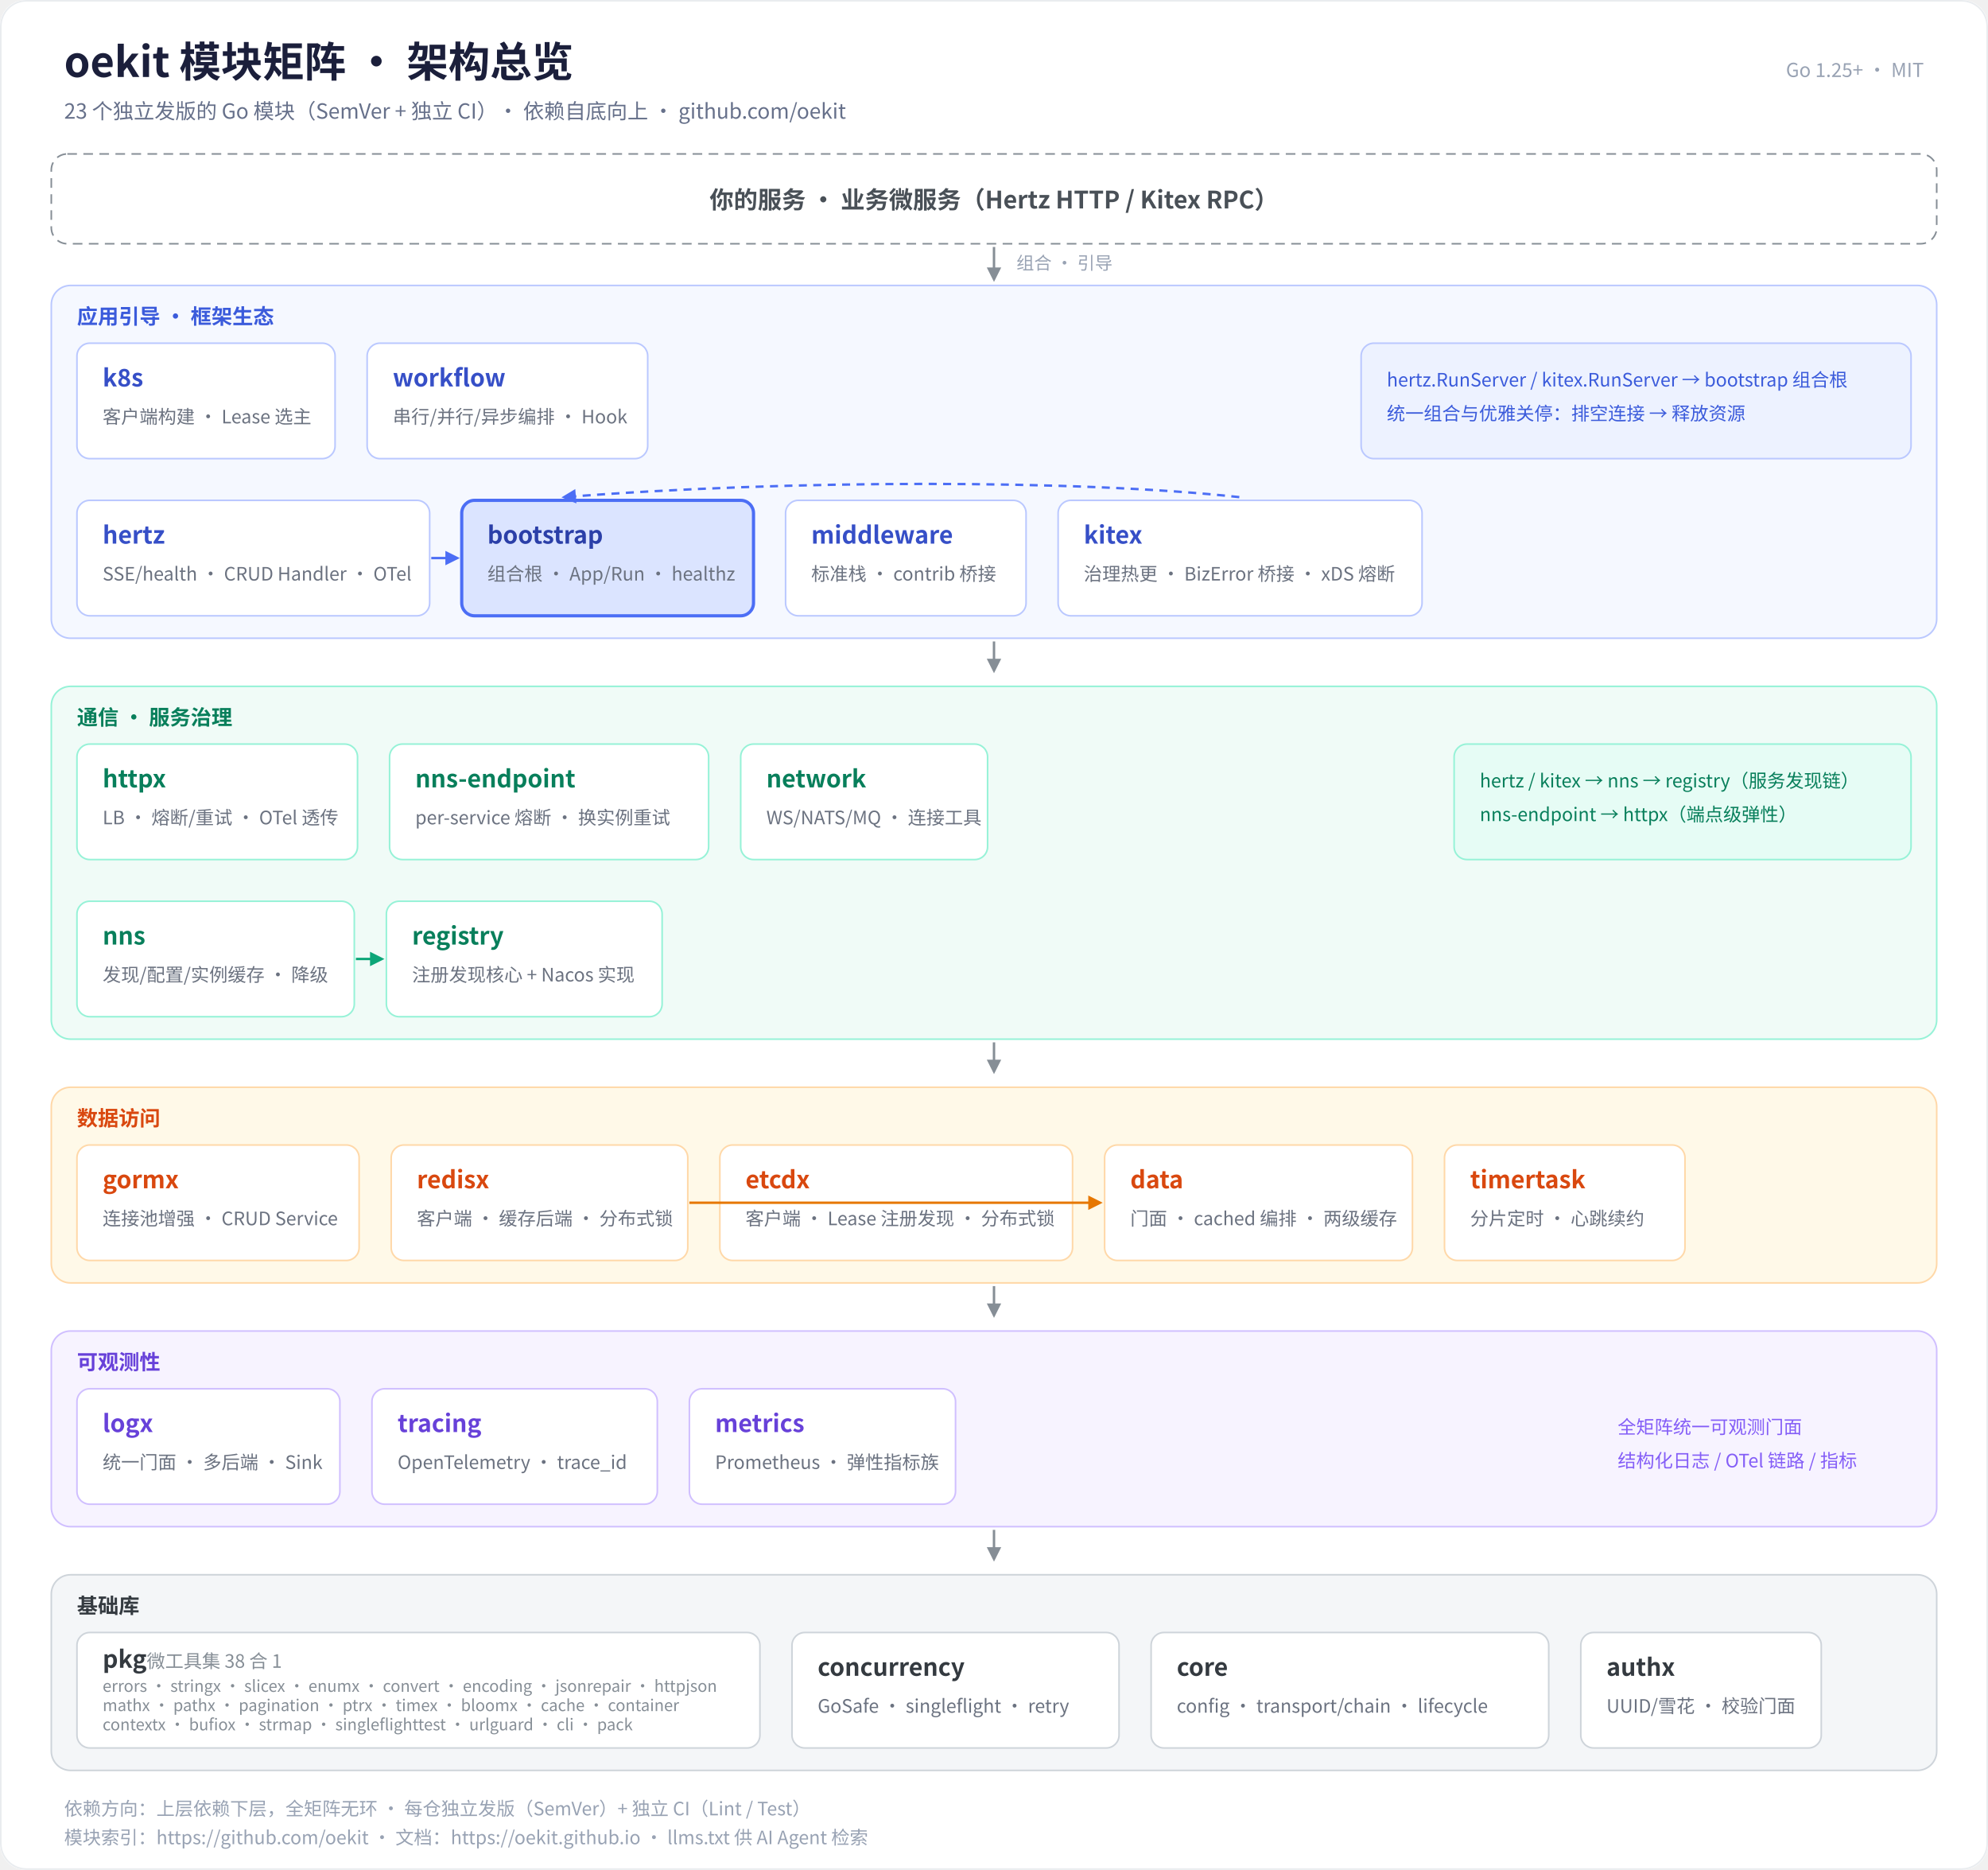
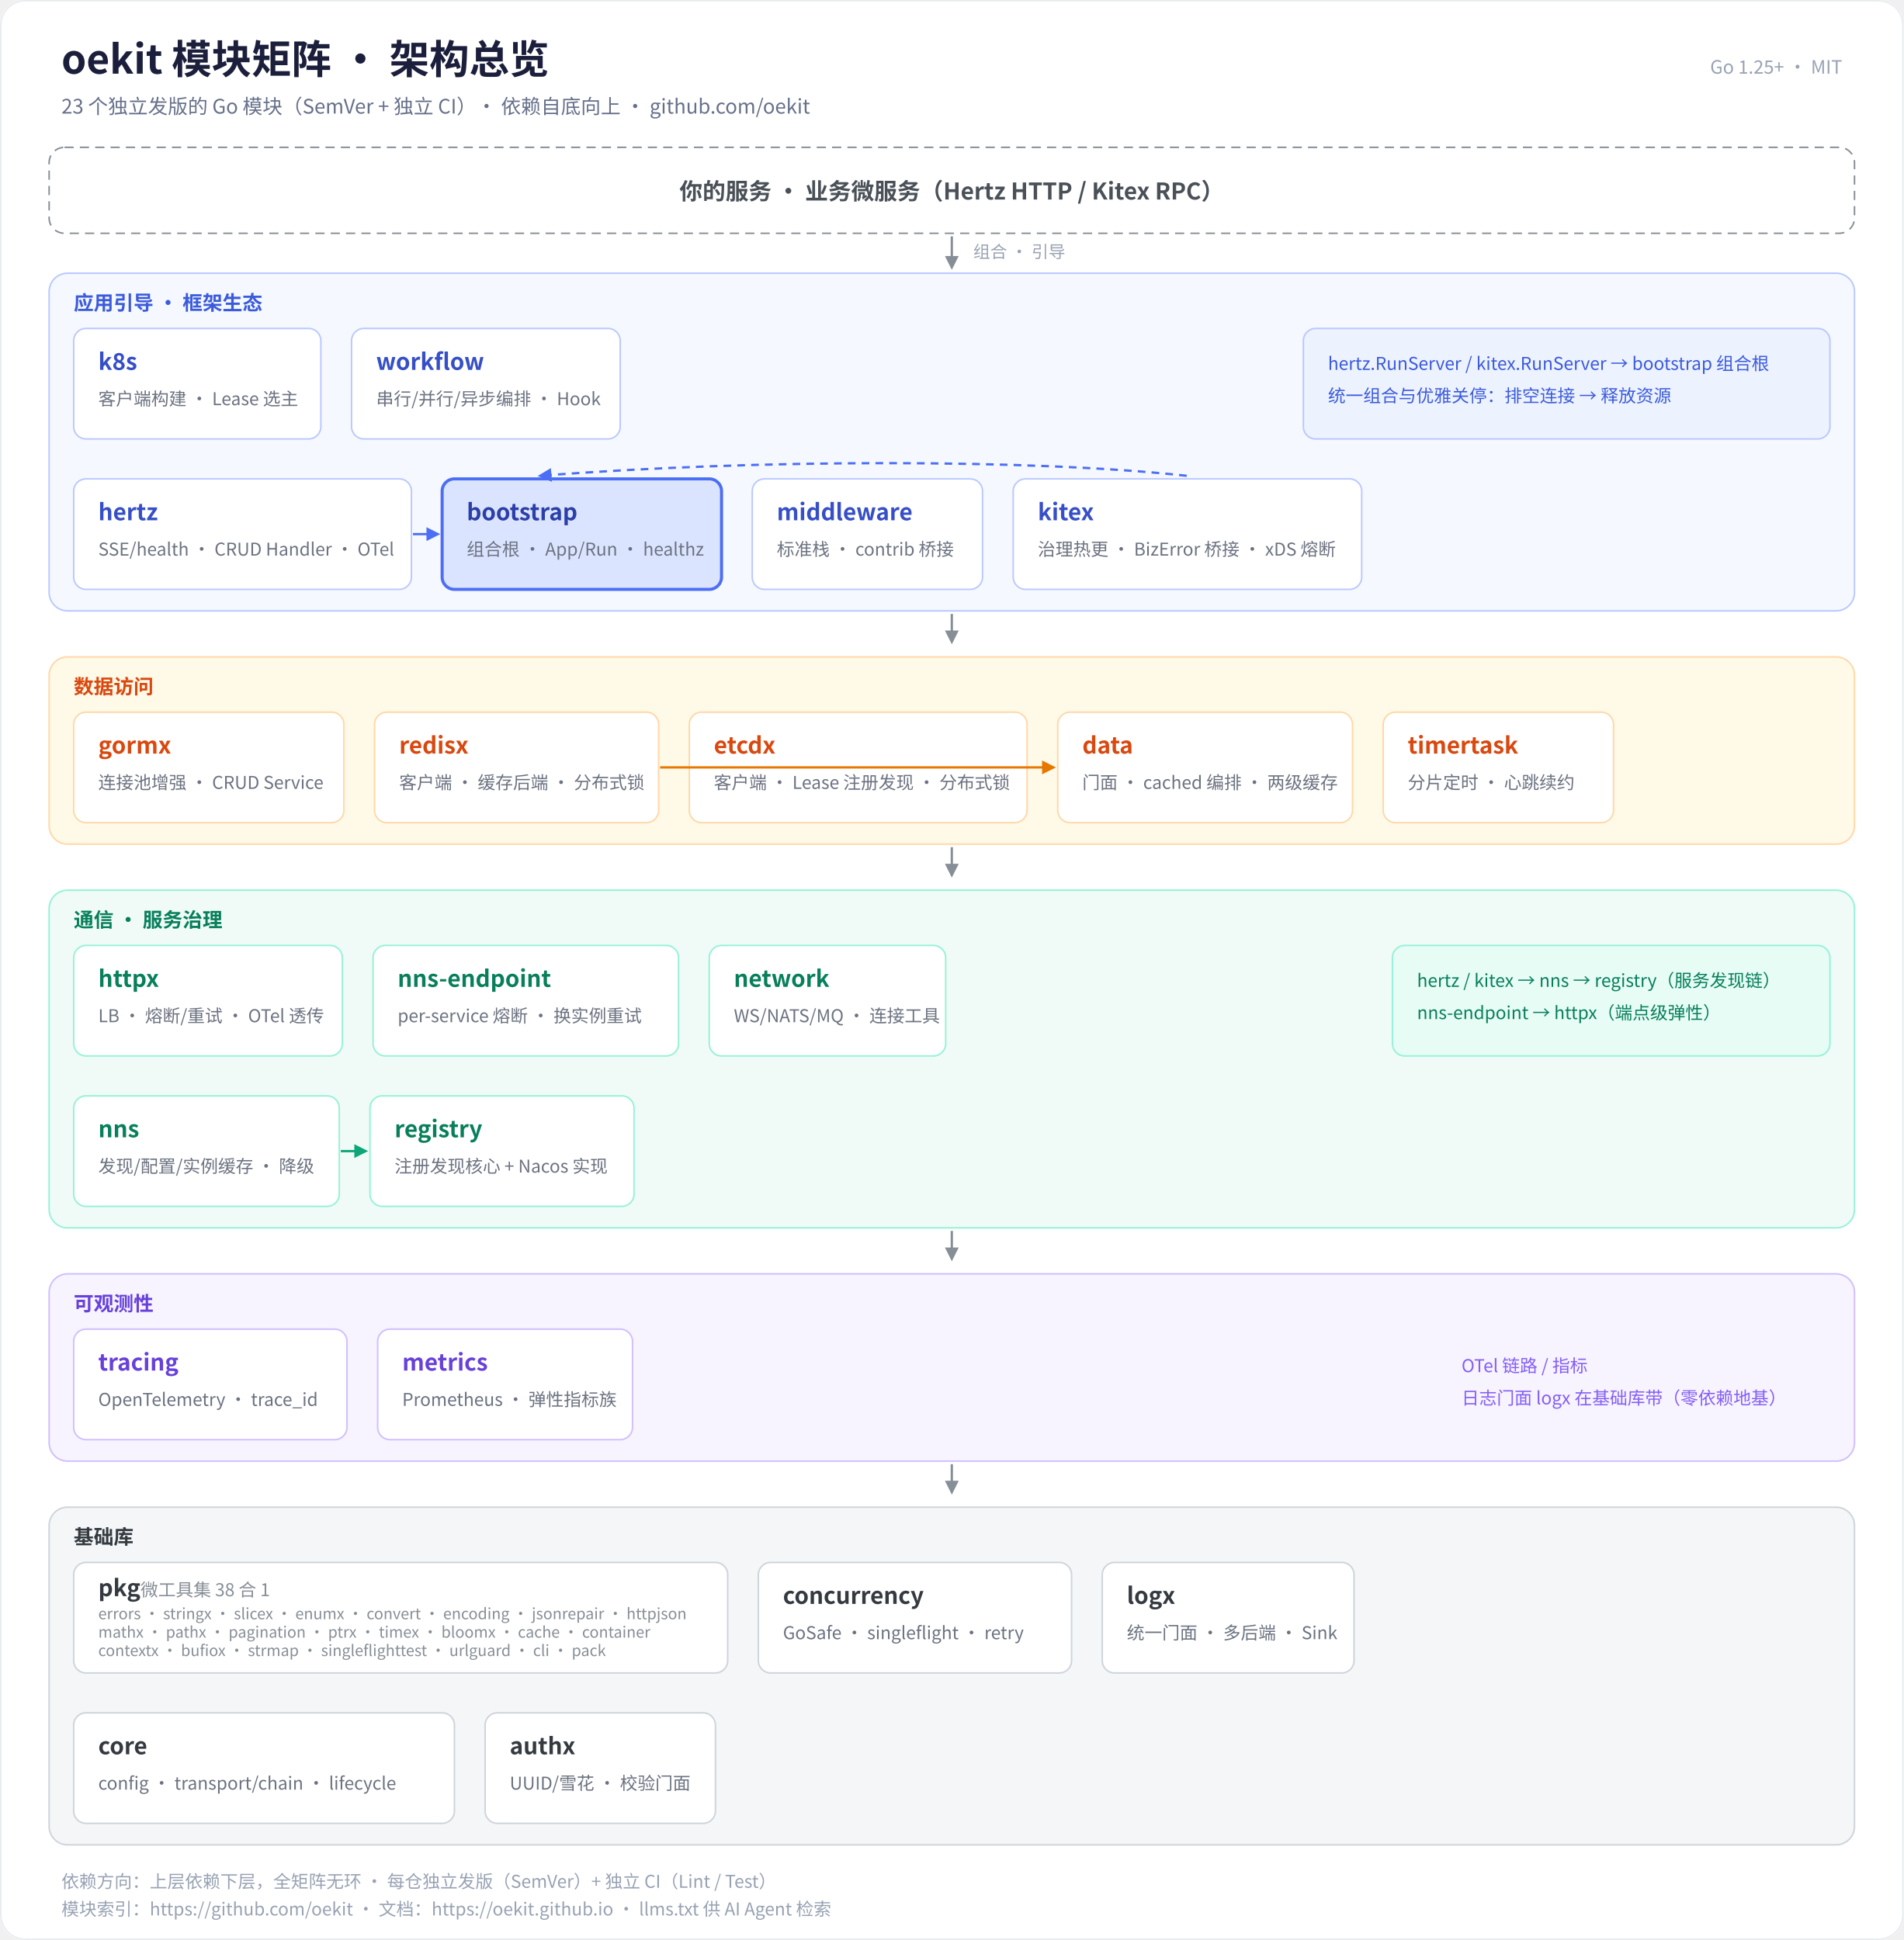
- <svg xmlns="http://www.w3.org/2000/svg" width="1240" height="1166.0" viewBox="0 0 1240 1166.0" font-family="-apple-system, BlinkMacSystemFont, 'Segoe UI', 'PingFang SC', 'Hiragino Sans GB', 'Microsoft YaHei', 'Noto Sans CJK SC', sans-serif">
+ <svg xmlns="http://www.w3.org/2000/svg" width="1240" height="1264.0" viewBox="0 0 1240 1264.0" font-family="-apple-system, BlinkMacSystemFont, 'Segoe UI', 'PingFang SC', 'Hiragino Sans GB', 'Microsoft YaHei', 'Noto Sans CJK SC', sans-serif">
  <defs>
    <marker id="arr-gray" viewBox="0 0 10 10" refX="8" refY="5" markerWidth="6" markerHeight="6" orient="auto-start-reverse">
      <path d="M0 0 L10 5 L0 10 z" fill="#868E96" />
    </marker>
    <marker id="arr-blue" viewBox="0 0 10 10" refX="8" refY="5" markerWidth="6" markerHeight="6" orient="auto-start-reverse">
      <path d="M0 0 L10 5 L0 10 z" fill="#4C6EF5" />
    </marker>
    <marker id="arr-teal" viewBox="0 0 10 10" refX="8" refY="5" markerWidth="6" markerHeight="6" orient="auto-start-reverse">
      <path d="M0 0 L10 5 L0 10 z" fill="#0CA678" />
    </marker>
    <marker id="arr-amber" viewBox="0 0 10 10" refX="8" refY="5" markerWidth="6" markerHeight="6" orient="auto-start-reverse">
      <path d="M0 0 L10 5 L0 10 z" fill="#E67700" />
    </marker>
  </defs>
-   <rect x="0" y="0" width="1240" height="1166.0" rx="16" fill="#FFFFFF" />
-   <rect x="0.5" y="0.5" width="1239" height="1165.0" rx="16" fill="none" stroke="#E9ECEF" />
+   <rect x="0" y="0" width="1240" height="1264.0" rx="16" fill="#FFFFFF" />
+   <rect x="0.5" y="0.5" width="1239" height="1263.0" rx="16" fill="none" stroke="#E9ECEF" />
  <text x="40" y="48" font-size="26" font-weight="700" fill="#1B1F3B">oekit 模块矩阵 · 架构总览</text>
  <text x="40" y="74" font-size="13" fill="#66708A">23 个独立发版的 Go 模块（SemVer + 独立 CI）· 依赖自底向上 · github.com/oekit</text>
  <text x="1200" y="48" font-size="12" fill="#98A2B3" text-anchor="end">Go 1.25+ · MIT</text>
  <rect x="32" y="96" width="1176" height="56" rx="10" fill="#FFFFFF" stroke="#868E96" stroke-dasharray="6 4" />
  <text x="620" y="130" font-size="15" font-weight="600" fill="#495057" text-anchor="middle">你的服务 · 业务微服务（Hertz HTTP / Kitex RPC）</text>
  <line x1="620" y1="154" x2="620" y2="174.0" stroke="#868E96" stroke-width="1.5" marker-end="url(#arr-gray)" />
  <text x="634" y="168" font-size="11" fill="#98A2B3">组合 · 引导</text>
  <rect x="32" y="178.0" width="1176" height="220" rx="12" fill="#F5F8FF" stroke="#BAC8FF" />
  <text x="48" y="202.0" font-size="13" font-weight="700" fill="#3B5BDB">应用引导 · 框架生态</text>
  <rect x="48" y="214" width="161" height="72" rx="8" fill="#FFFFFF" stroke="#BAC8FF" />
  <text x="64" y="241" font-size="15" font-weight="600" fill="#364FC7">k8s</text>
  <text x="64" y="264" font-size="11.5" fill="#6B7280">客户端构建 · Lease 选主</text>
  <rect x="229" y="214" width="175" height="72" rx="8" fill="#FFFFFF" stroke="#BAC8FF" />
  <text x="245" y="241" font-size="15" font-weight="600" fill="#364FC7">workflow</text>
  <text x="245" y="264" font-size="11.5" fill="#6B7280">串行/并行/异步编排 · Hook</text>
  <rect x="48" y="312" width="220" height="72" rx="8" fill="#FFFFFF" stroke="#BAC8FF" />
  <text x="64" y="339" font-size="15" font-weight="600" fill="#364FC7">hertz</text>
  <text x="64" y="362" font-size="11.5" fill="#6B7280">SSE/health · CRUD Handler · OTel</text>
  <rect x="288" y="312" width="182" height="72" rx="8" fill="#DBE4FF" stroke="#4C6EF5" stroke-width="2" />
  <text x="304" y="339" font-size="15" font-weight="700" fill="#2B3FA8">bootstrap</text>
  <text x="304" y="362" font-size="11.5" fill="#6B7280">组合根 · App/Run · healthz</text>
  <rect x="490" y="312" width="150" height="72" rx="8" fill="#FFFFFF" stroke="#BAC8FF" />
  <text x="506" y="339" font-size="15" font-weight="600" fill="#364FC7">middleware</text>
  <text x="506" y="362" font-size="11.5" fill="#6B7280">标准栈 · contrib 桥接</text>
  <rect x="660" y="312" width="227" height="72" rx="8" fill="#FFFFFF" stroke="#BAC8FF" />
  <text x="676" y="339" font-size="15" font-weight="600" fill="#364FC7">kitex</text>
  <text x="676" y="362" font-size="11.5" fill="#6B7280">治理热更 · BizError 桥接 · xDS 熔断</text>
  <rect x="849" y="214" width="343" height="72" rx="8" fill="#EDF2FF" stroke="#BAC8FF" />
  <text x="865" y="241" font-size="11.5" fill="#3B5BDB">hertz.RunServer / kitex.RunServer → bootstrap 组合根</text>
  <text x="865" y="262" font-size="11.5" fill="#3B5BDB">统一组合与优雅关停：排空连接 → 释放资源</text>
  <line x1="620" y1="400" x2="620" y2="418" stroke="#868E96" stroke-width="1.5" marker-end="url(#arr-gray)" />
-   <rect x="32" y="428.0" width="1176" height="220" rx="12" fill="#F0FBF7" stroke="#96F2D7" />
-   <text x="48" y="452.0" font-size="13" font-weight="700" fill="#087F5B">通信 · 服务治理</text>
-   <rect x="48" y="464" width="175" height="72" rx="8" fill="#FFFFFF" stroke="#96F2D7" />
-   <text x="64" y="491" font-size="15" font-weight="600" fill="#087F5B">httpx</text>
-   <text x="64" y="514" font-size="11.5" fill="#6B7280">LB · 熔断/重试 · OTel 透传</text>
-   <rect x="243" y="464" width="199" height="72" rx="8" fill="#FFFFFF" stroke="#96F2D7" />
-   <text x="259" y="491" font-size="15" font-weight="600" fill="#087F5B">nns-endpoint</text>
-   <text x="259" y="514" font-size="11.5" fill="#6B7280">per-service 熔断 · 换实例重试</text>
-   <rect x="462" y="464" width="154" height="72" rx="8" fill="#FFFFFF" stroke="#96F2D7" />
-   <text x="478" y="491" font-size="15" font-weight="600" fill="#087F5B">network</text>
-   <text x="478" y="514" font-size="11.5" fill="#6B7280">WS/NATS/MQ · 连接工具</text>
-   <rect x="48" y="562" width="173" height="72" rx="8" fill="#FFFFFF" stroke="#96F2D7" />
-   <text x="64" y="589" font-size="15" font-weight="600" fill="#087F5B">nns</text>
-   <text x="64" y="612" font-size="11.5" fill="#6B7280">发现/配置/实例缓存 · 降级</text>
-   <rect x="241" y="562" width="172" height="72" rx="8" fill="#FFFFFF" stroke="#96F2D7" />
-   <text x="257" y="589" font-size="15" font-weight="600" fill="#087F5B">registry</text>
-   <text x="257" y="612" font-size="11.5" fill="#6B7280">注册发现核心 + Nacos 实现</text>
-   <rect x="907" y="464" width="285" height="72" rx="8" fill="#E6FCF5" stroke="#96F2D7" />
-   <text x="923" y="491" font-size="11.5" fill="#087F5B">hertz / kitex → nns → registry（服务发现链）</text>
-   <text x="923" y="512" font-size="11.5" fill="#087F5B">nns-endpoint → httpx（端点级弹性）</text>
-   <line x1="620" y1="650" x2="620" y2="668" stroke="#868E96" stroke-width="1.5" marker-end="url(#arr-gray)" />
-   <rect x="32" y="678.0" width="1176" height="122" rx="12" fill="#FFF9E8" stroke="#FFD8A8" />
-   <text x="48" y="702.0" font-size="13" font-weight="700" fill="#D9480F">数据访问</text>
-   <rect x="48" y="714" width="176" height="72" rx="8" fill="#FFFFFF" stroke="#FFD8A8" />
-   <text x="64" y="741" font-size="15" font-weight="600" fill="#D9480F">gormx</text>
-   <text x="64" y="764" font-size="11.5" fill="#6B7280">连接池增强 · CRUD Service</text>
-   <rect x="244" y="714" width="185" height="72" rx="8" fill="#FFFFFF" stroke="#FFD8A8" />
-   <text x="260" y="741" font-size="15" font-weight="600" fill="#D9480F">redisx</text>
-   <text x="260" y="764" font-size="11.5" fill="#6B7280">客户端 · 缓存后端 · 分布式锁</text>
-   <rect x="449" y="714" width="220" height="72" rx="8" fill="#FFFFFF" stroke="#FFD8A8" />
-   <text x="465" y="741" font-size="15" font-weight="600" fill="#D9480F">etcdx</text>
-   <text x="465" y="764" font-size="11.5" fill="#6B7280">客户端 · Lease 注册发现 · 分布式锁</text>
-   <rect x="689" y="714" width="192" height="72" rx="8" fill="#FFFFFF" stroke="#FFD8A8" />
-   <text x="705" y="741" font-size="15" font-weight="600" fill="#D9480F">data</text>
-   <text x="705" y="764" font-size="11.5" fill="#6B7280">门面 · cached 编排 · 两级缓存</text>
-   <rect x="901" y="714" width="150" height="72" rx="8" fill="#FFFFFF" stroke="#FFD8A8" />
-   <text x="917" y="741" font-size="15" font-weight="600" fill="#D9480F">timertask</text>
-   <text x="917" y="764" font-size="11.5" fill="#6B7280">分片定时 · 心跳续约</text>
+   <rect x="32" y="428.0" width="1176" height="122" rx="12" fill="#FFF9E8" stroke="#FFD8A8" />
+   <text x="48" y="452.0" font-size="13" font-weight="700" fill="#D9480F">数据访问</text>
+   <rect x="48" y="464" width="176" height="72" rx="8" fill="#FFFFFF" stroke="#FFD8A8" />
+   <text x="64" y="491" font-size="15" font-weight="600" fill="#D9480F">gormx</text>
+   <text x="64" y="514" font-size="11.5" fill="#6B7280">连接池增强 · CRUD Service</text>
+   <rect x="244" y="464" width="185" height="72" rx="8" fill="#FFFFFF" stroke="#FFD8A8" />
+   <text x="260" y="491" font-size="15" font-weight="600" fill="#D9480F">redisx</text>
+   <text x="260" y="514" font-size="11.5" fill="#6B7280">客户端 · 缓存后端 · 分布式锁</text>
+   <rect x="449" y="464" width="220" height="72" rx="8" fill="#FFFFFF" stroke="#FFD8A8" />
+   <text x="465" y="491" font-size="15" font-weight="600" fill="#D9480F">etcdx</text>
+   <text x="465" y="514" font-size="11.5" fill="#6B7280">客户端 · Lease 注册发现 · 分布式锁</text>
+   <rect x="689" y="464" width="192" height="72" rx="8" fill="#FFFFFF" stroke="#FFD8A8" />
+   <text x="705" y="491" font-size="15" font-weight="600" fill="#D9480F">data</text>
+   <text x="705" y="514" font-size="11.5" fill="#6B7280">门面 · cached 编排 · 两级缓存</text>
+   <rect x="901" y="464" width="150" height="72" rx="8" fill="#FFFFFF" stroke="#FFD8A8" />
+   <text x="917" y="491" font-size="15" font-weight="600" fill="#D9480F">timertask</text>
+   <text x="917" y="514" font-size="11.5" fill="#6B7280">分片定时 · 心跳续约</text>
+   <line x1="620" y1="552" x2="620" y2="570" stroke="#868E96" stroke-width="1.5" marker-end="url(#arr-gray)" />
+   <rect x="32" y="580.0" width="1176" height="220" rx="12" fill="#F0FBF7" stroke="#96F2D7" />
+   <text x="48" y="604.0" font-size="13" font-weight="700" fill="#087F5B">通信 · 服务治理</text>
+   <rect x="48" y="616" width="175" height="72" rx="8" fill="#FFFFFF" stroke="#96F2D7" />
+   <text x="64" y="643" font-size="15" font-weight="600" fill="#087F5B">httpx</text>
+   <text x="64" y="666" font-size="11.5" fill="#6B7280">LB · 熔断/重试 · OTel 透传</text>
+   <rect x="243" y="616" width="199" height="72" rx="8" fill="#FFFFFF" stroke="#96F2D7" />
+   <text x="259" y="643" font-size="15" font-weight="600" fill="#087F5B">nns-endpoint</text>
+   <text x="259" y="666" font-size="11.5" fill="#6B7280">per-service 熔断 · 换实例重试</text>
+   <rect x="462" y="616" width="154" height="72" rx="8" fill="#FFFFFF" stroke="#96F2D7" />
+   <text x="478" y="643" font-size="15" font-weight="600" fill="#087F5B">network</text>
+   <text x="478" y="666" font-size="11.5" fill="#6B7280">WS/NATS/MQ · 连接工具</text>
+   <rect x="48" y="714" width="173" height="72" rx="8" fill="#FFFFFF" stroke="#96F2D7" />
+   <text x="64" y="741" font-size="15" font-weight="600" fill="#087F5B">nns</text>
+   <text x="64" y="764" font-size="11.5" fill="#6B7280">发现/配置/实例缓存 · 降级</text>
+   <rect x="241" y="714" width="172" height="72" rx="8" fill="#FFFFFF" stroke="#96F2D7" />
+   <text x="257" y="741" font-size="15" font-weight="600" fill="#087F5B">registry</text>
+   <text x="257" y="764" font-size="11.5" fill="#6B7280">注册发现核心 + Nacos 实现</text>
+   <rect x="907" y="616" width="285" height="72" rx="8" fill="#E6FCF5" stroke="#96F2D7" />
+   <text x="923" y="643" font-size="11.5" fill="#087F5B">hertz / kitex → nns → registry（服务发现链）</text>
+   <text x="923" y="664" font-size="11.5" fill="#087F5B">nns-endpoint → httpx（端点级弹性）</text>
  <line x1="620" y1="802" x2="620" y2="820" stroke="#868E96" stroke-width="1.5" marker-end="url(#arr-gray)" />
  <rect x="32" y="830.0" width="1176" height="122" rx="12" fill="#F7F3FF" stroke="#D0BFFF" />
  <text x="48" y="854.0" font-size="13" font-weight="700" fill="#6741D9">可观测性</text>
-   <rect x="48" y="866" width="164" height="72" rx="8" fill="#FFFFFF" stroke="#D0BFFF" />
-   <text x="64" y="893" font-size="15" font-weight="600" fill="#6741D9">logx</text>
-   <text x="64" y="916" font-size="11.5" fill="#6B7280">统一门面 · 多后端 · Sink</text>
-   <rect x="232" y="866" width="178" height="72" rx="8" fill="#FFFFFF" stroke="#D0BFFF" />
-   <text x="248" y="893" font-size="15" font-weight="600" fill="#6741D9">tracing</text>
-   <text x="248" y="916" font-size="11.5" fill="#6B7280">OpenTelemetry · trace_id</text>
-   <rect x="430" y="866" width="166" height="72" rx="8" fill="#FFFFFF" stroke="#D0BFFF" />
-   <text x="446" y="893" font-size="15" font-weight="600" fill="#6741D9">metrics</text>
-   <text x="446" y="916" font-size="11.5" fill="#6B7280">Prometheus · 弹性指标族</text>
-   <text x="1009" y="894" font-size="11.5" fill="#845EF7">全矩阵统一可观测门面</text>
-   <text x="1009" y="915" font-size="11.5" fill="#845EF7">结构化日志 / OTel 链路 / 指标</text>
+   <rect x="48" y="866" width="178" height="72" rx="8" fill="#FFFFFF" stroke="#D0BFFF" />
+   <text x="64" y="893" font-size="15" font-weight="600" fill="#6741D9">tracing</text>
+   <text x="64" y="916" font-size="11.5" fill="#6B7280">OpenTelemetry · trace_id</text>
+   <rect x="246" y="866" width="166" height="72" rx="8" fill="#FFFFFF" stroke="#D0BFFF" />
+   <text x="262" y="893" font-size="15" font-weight="600" fill="#6741D9">metrics</text>
+   <text x="262" y="916" font-size="11.5" fill="#6B7280">Prometheus · 弹性指标族</text>
+   <text x="952" y="894" font-size="11.5" fill="#845EF7">OTel 链路 / 指标</text>
+   <text x="952" y="915" font-size="11.5" fill="#845EF7">日志门面 logx 在基础库带（零依赖地基）</text>
  <line x1="620" y1="954" x2="620" y2="972" stroke="#868E96" stroke-width="1.5" marker-end="url(#arr-gray)" />
-   <rect x="32" y="982.0" width="1176" height="122" rx="12" fill="#F4F6F8" stroke="#CED4DA" />
+   <rect x="32" y="982.0" width="1176" height="220" rx="12" fill="#F4F6F8" stroke="#CED4DA" />
  <text x="48" y="1006.0" font-size="13" font-weight="700" fill="#343A40">基础库</text>
  <rect x="48" y="1018" width="426" height="72" rx="8" fill="#FFFFFF" stroke="#CED4DA" />
  <text x="64" y="1040" font-size="15" font-weight="600" fill="#343A40">pkg<tspan font-size="11.5" font-weight="400" fill="#868E96"> 微工具集 38 合 1</tspan>
  </text>
  <text x="64" y="1055" font-size="10" fill="#868E96">errors · stringx · slicex · enumx · convert · encoding · jsonrepair · httpjson</text>
  <text x="64" y="1067" font-size="10" fill="#868E96">mathx · pathx · pagination · ptrx · timex · bloomx · cache · container</text>
  <text x="64" y="1079" font-size="10" fill="#868E96">contextx · bufiox · strmap · singleflighttest · urlguard · cli · pack</text>
  <rect x="494" y="1018" width="204" height="72" rx="8" fill="#FFFFFF" stroke="#CED4DA" />
  <text x="510" y="1045" font-size="15" font-weight="600" fill="#343A40">concurrency</text>
  <text x="510" y="1068" font-size="11.5" fill="#6B7280">GoSafe · singleflight · retry</text>
-   <rect x="718" y="1018" width="248" height="72" rx="8" fill="#FFFFFF" stroke="#CED4DA" />
-   <text x="734" y="1045" font-size="15" font-weight="600" fill="#343A40">core</text>
-   <text x="734" y="1068" font-size="11.5" fill="#6B7280">config · transport/chain · lifecycle</text>
-   <rect x="986" y="1018" width="150" height="72" rx="8" fill="#FFFFFF" stroke="#CED4DA" />
-   <text x="1002" y="1045" font-size="15" font-weight="600" fill="#343A40">authx</text>
-   <text x="1002" y="1068" font-size="11.5" fill="#6B7280">UUID/雪花 · 校验门面</text>
+   <rect x="718" y="1018" width="164" height="72" rx="8" fill="#FFFFFF" stroke="#CED4DA" />
+   <text x="734" y="1045" font-size="15" font-weight="600" fill="#343A40">logx</text>
+   <text x="734" y="1068" font-size="11.5" fill="#6B7280">统一门面 · 多后端 · Sink</text>
+   <rect x="48" y="1116" width="248" height="72" rx="8" fill="#FFFFFF" stroke="#CED4DA" />
+   <text x="64" y="1143" font-size="15" font-weight="600" fill="#343A40">core</text>
+   <text x="64" y="1166" font-size="11.5" fill="#6B7280">config · transport/chain · lifecycle</text>
+   <rect x="316" y="1116" width="150" height="72" rx="8" fill="#FFFFFF" stroke="#CED4DA" />
+   <text x="332" y="1143" font-size="15" font-weight="600" fill="#343A40">authx</text>
+   <text x="332" y="1166" font-size="11.5" fill="#6B7280">UUID/雪花 · 校验门面</text>
  <line x1="269" y1="348" x2="285" y2="348" stroke="#4C6EF5" stroke-width="1.5" marker-end="url(#arr-blue)" />
  <path d="M 773 310 C 673 299, 492 299, 352 310" fill="none" stroke="#4C6EF5" stroke-width="1.5" stroke-dasharray="5 4" marker-end="url(#arr-blue)" />
-   <line x1="222" y1="598" x2="238" y2="598" stroke="#0CA678" stroke-width="1.5" marker-end="url(#arr-teal)" />
-   <line x1="430" y1="750" x2="686" y2="750" stroke="#E67700" stroke-width="1.5" marker-end="url(#arr-amber)" />
-   <text x="40" y="1132" font-size="11.5" fill="#98A2B3">依赖方向：上层依赖下层，全矩阵无环 · 每仓独立发版（SemVer）+ 独立 CI（Lint / Test）</text>
-   <text x="40" y="1150" font-size="11.5" fill="#98A2B3">模块索引：https://github.com/oekit · 文档：https://oekit.github.io · llms.txt 供 AI Agent 检索</text>
+   <line x1="222" y1="750" x2="238" y2="750" stroke="#0CA678" stroke-width="1.5" marker-end="url(#arr-teal)" />
+   <line x1="430" y1="500" x2="686" y2="500" stroke="#E67700" stroke-width="1.5" marker-end="url(#arr-amber)" />
+   <text x="40" y="1230" font-size="11.5" fill="#98A2B3">依赖方向：上层依赖下层，全矩阵无环 · 每仓独立发版（SemVer）+ 独立 CI（Lint / Test）</text>
+   <text x="40" y="1248" font-size="11.5" fill="#98A2B3">模块索引：https://github.com/oekit · 文档：https://oekit.github.io · llms.txt 供 AI Agent 检索</text>
</svg>
